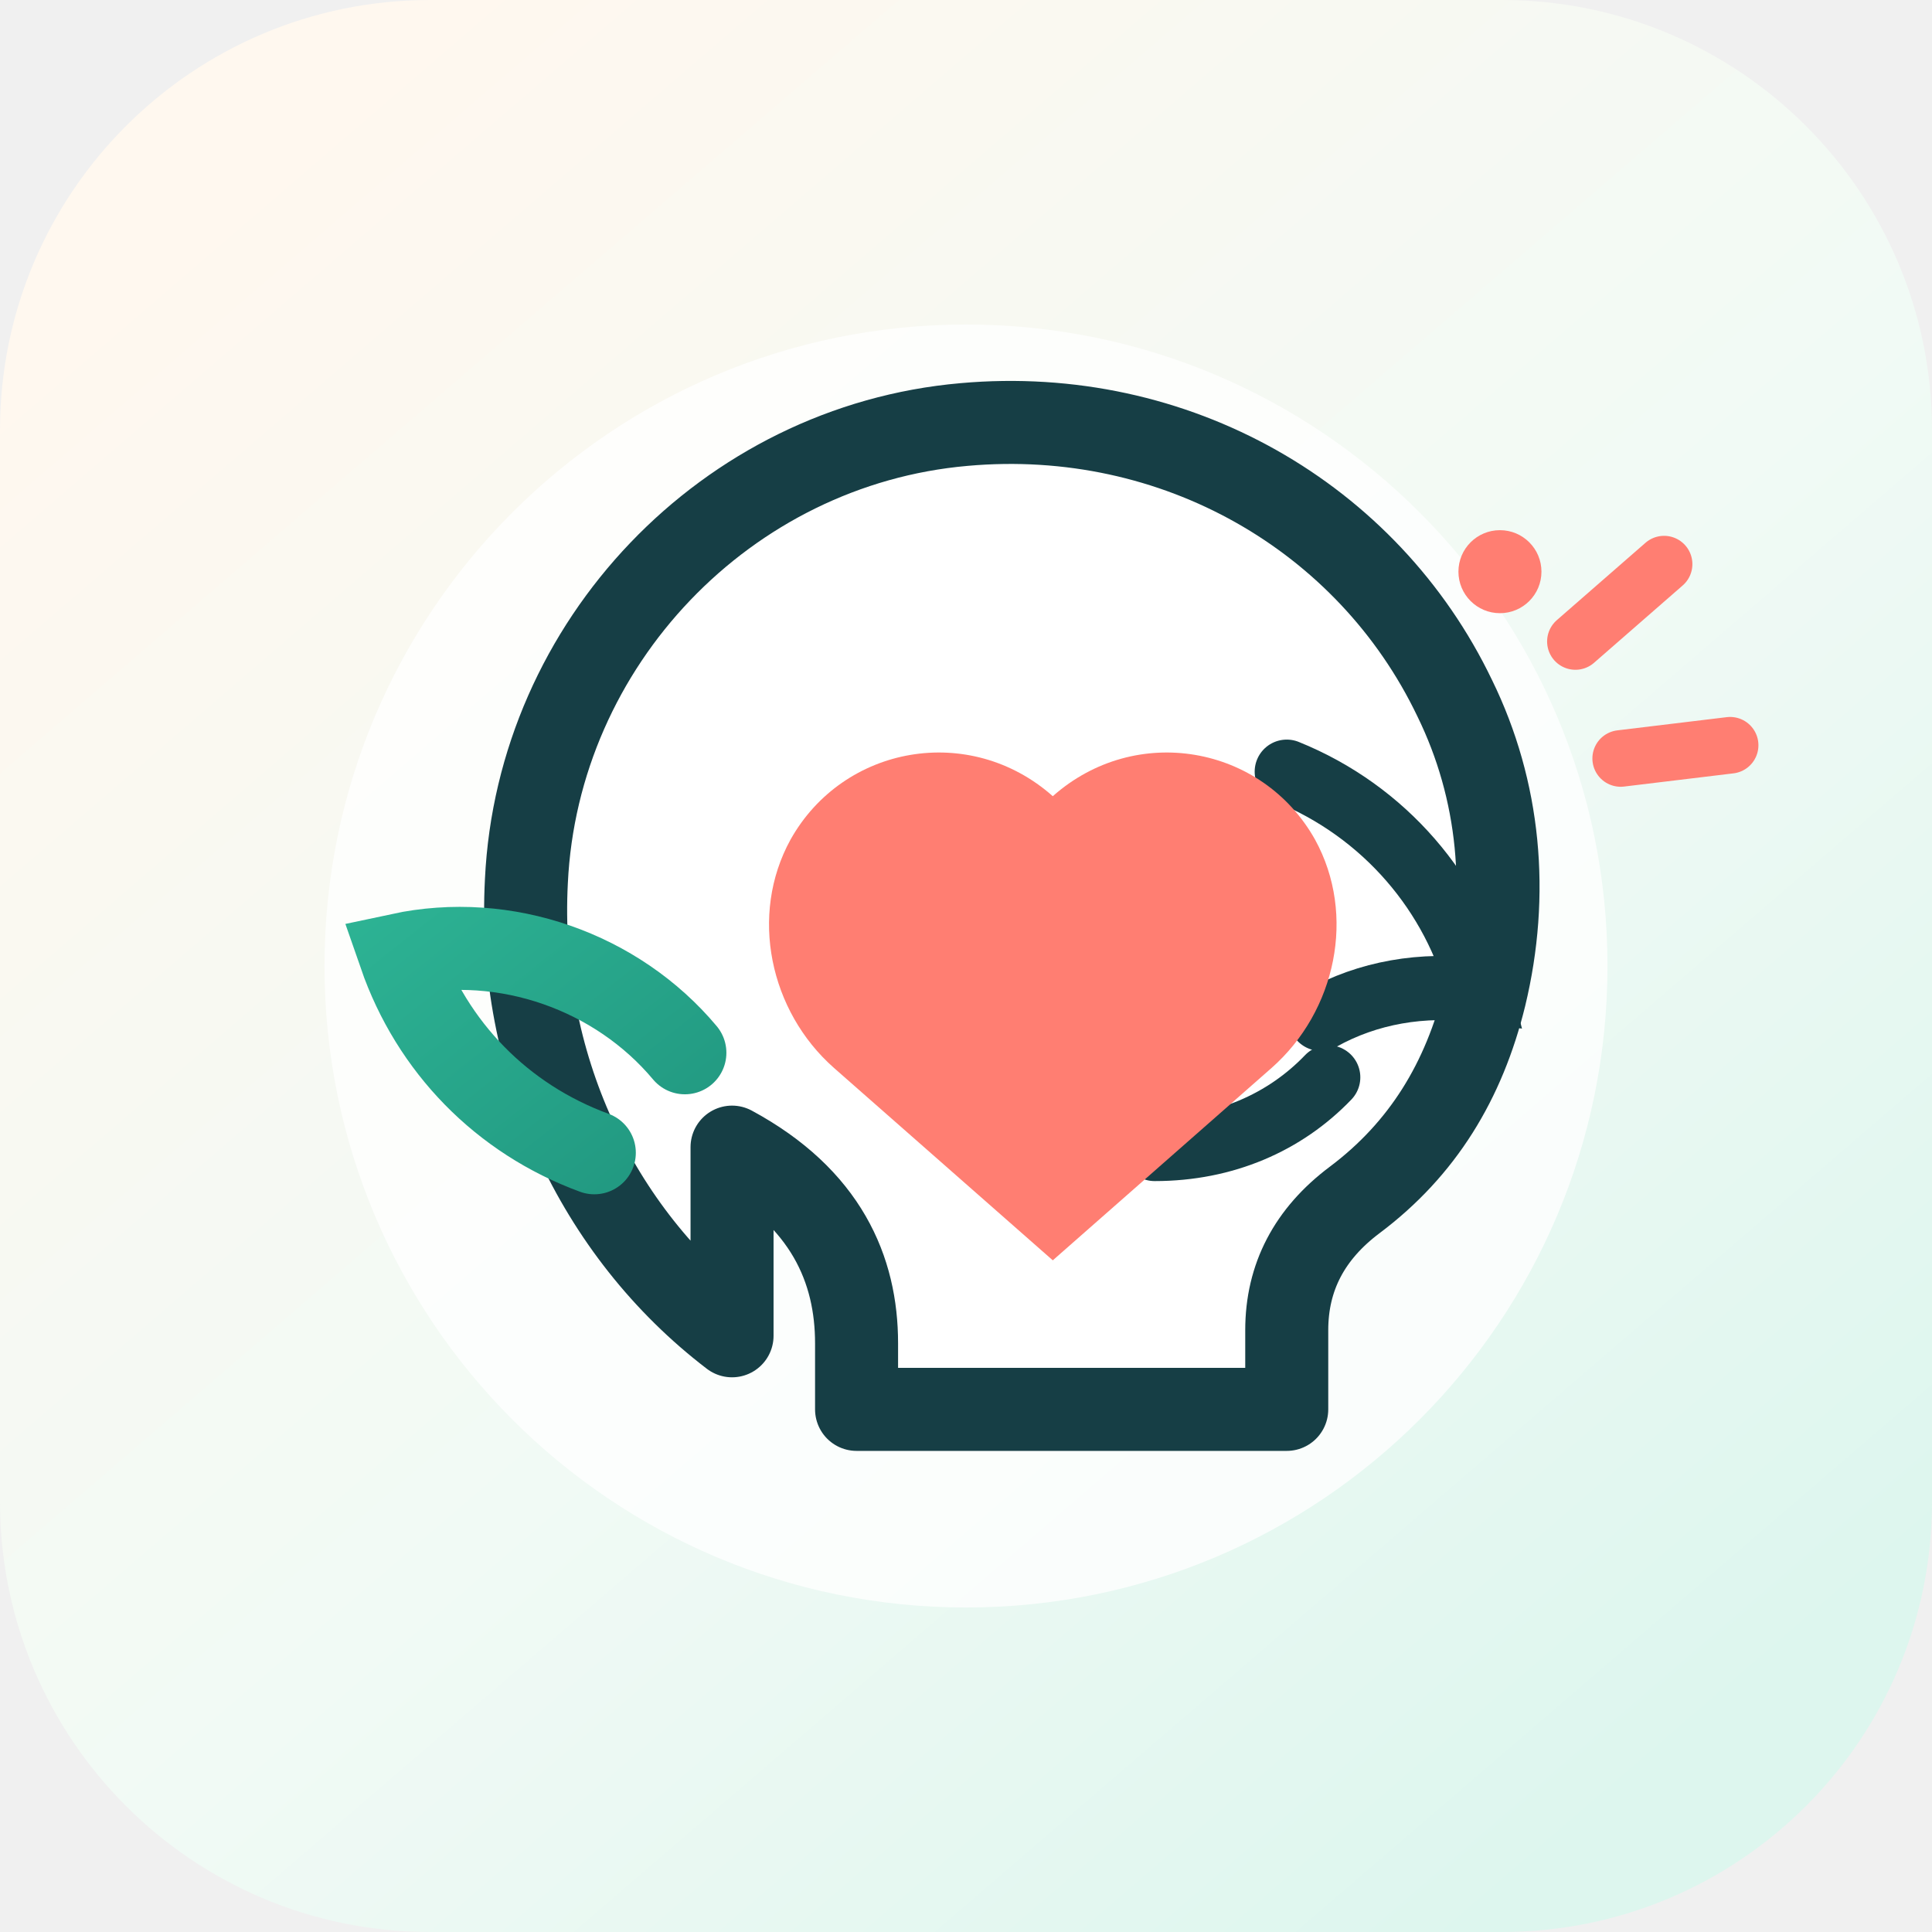
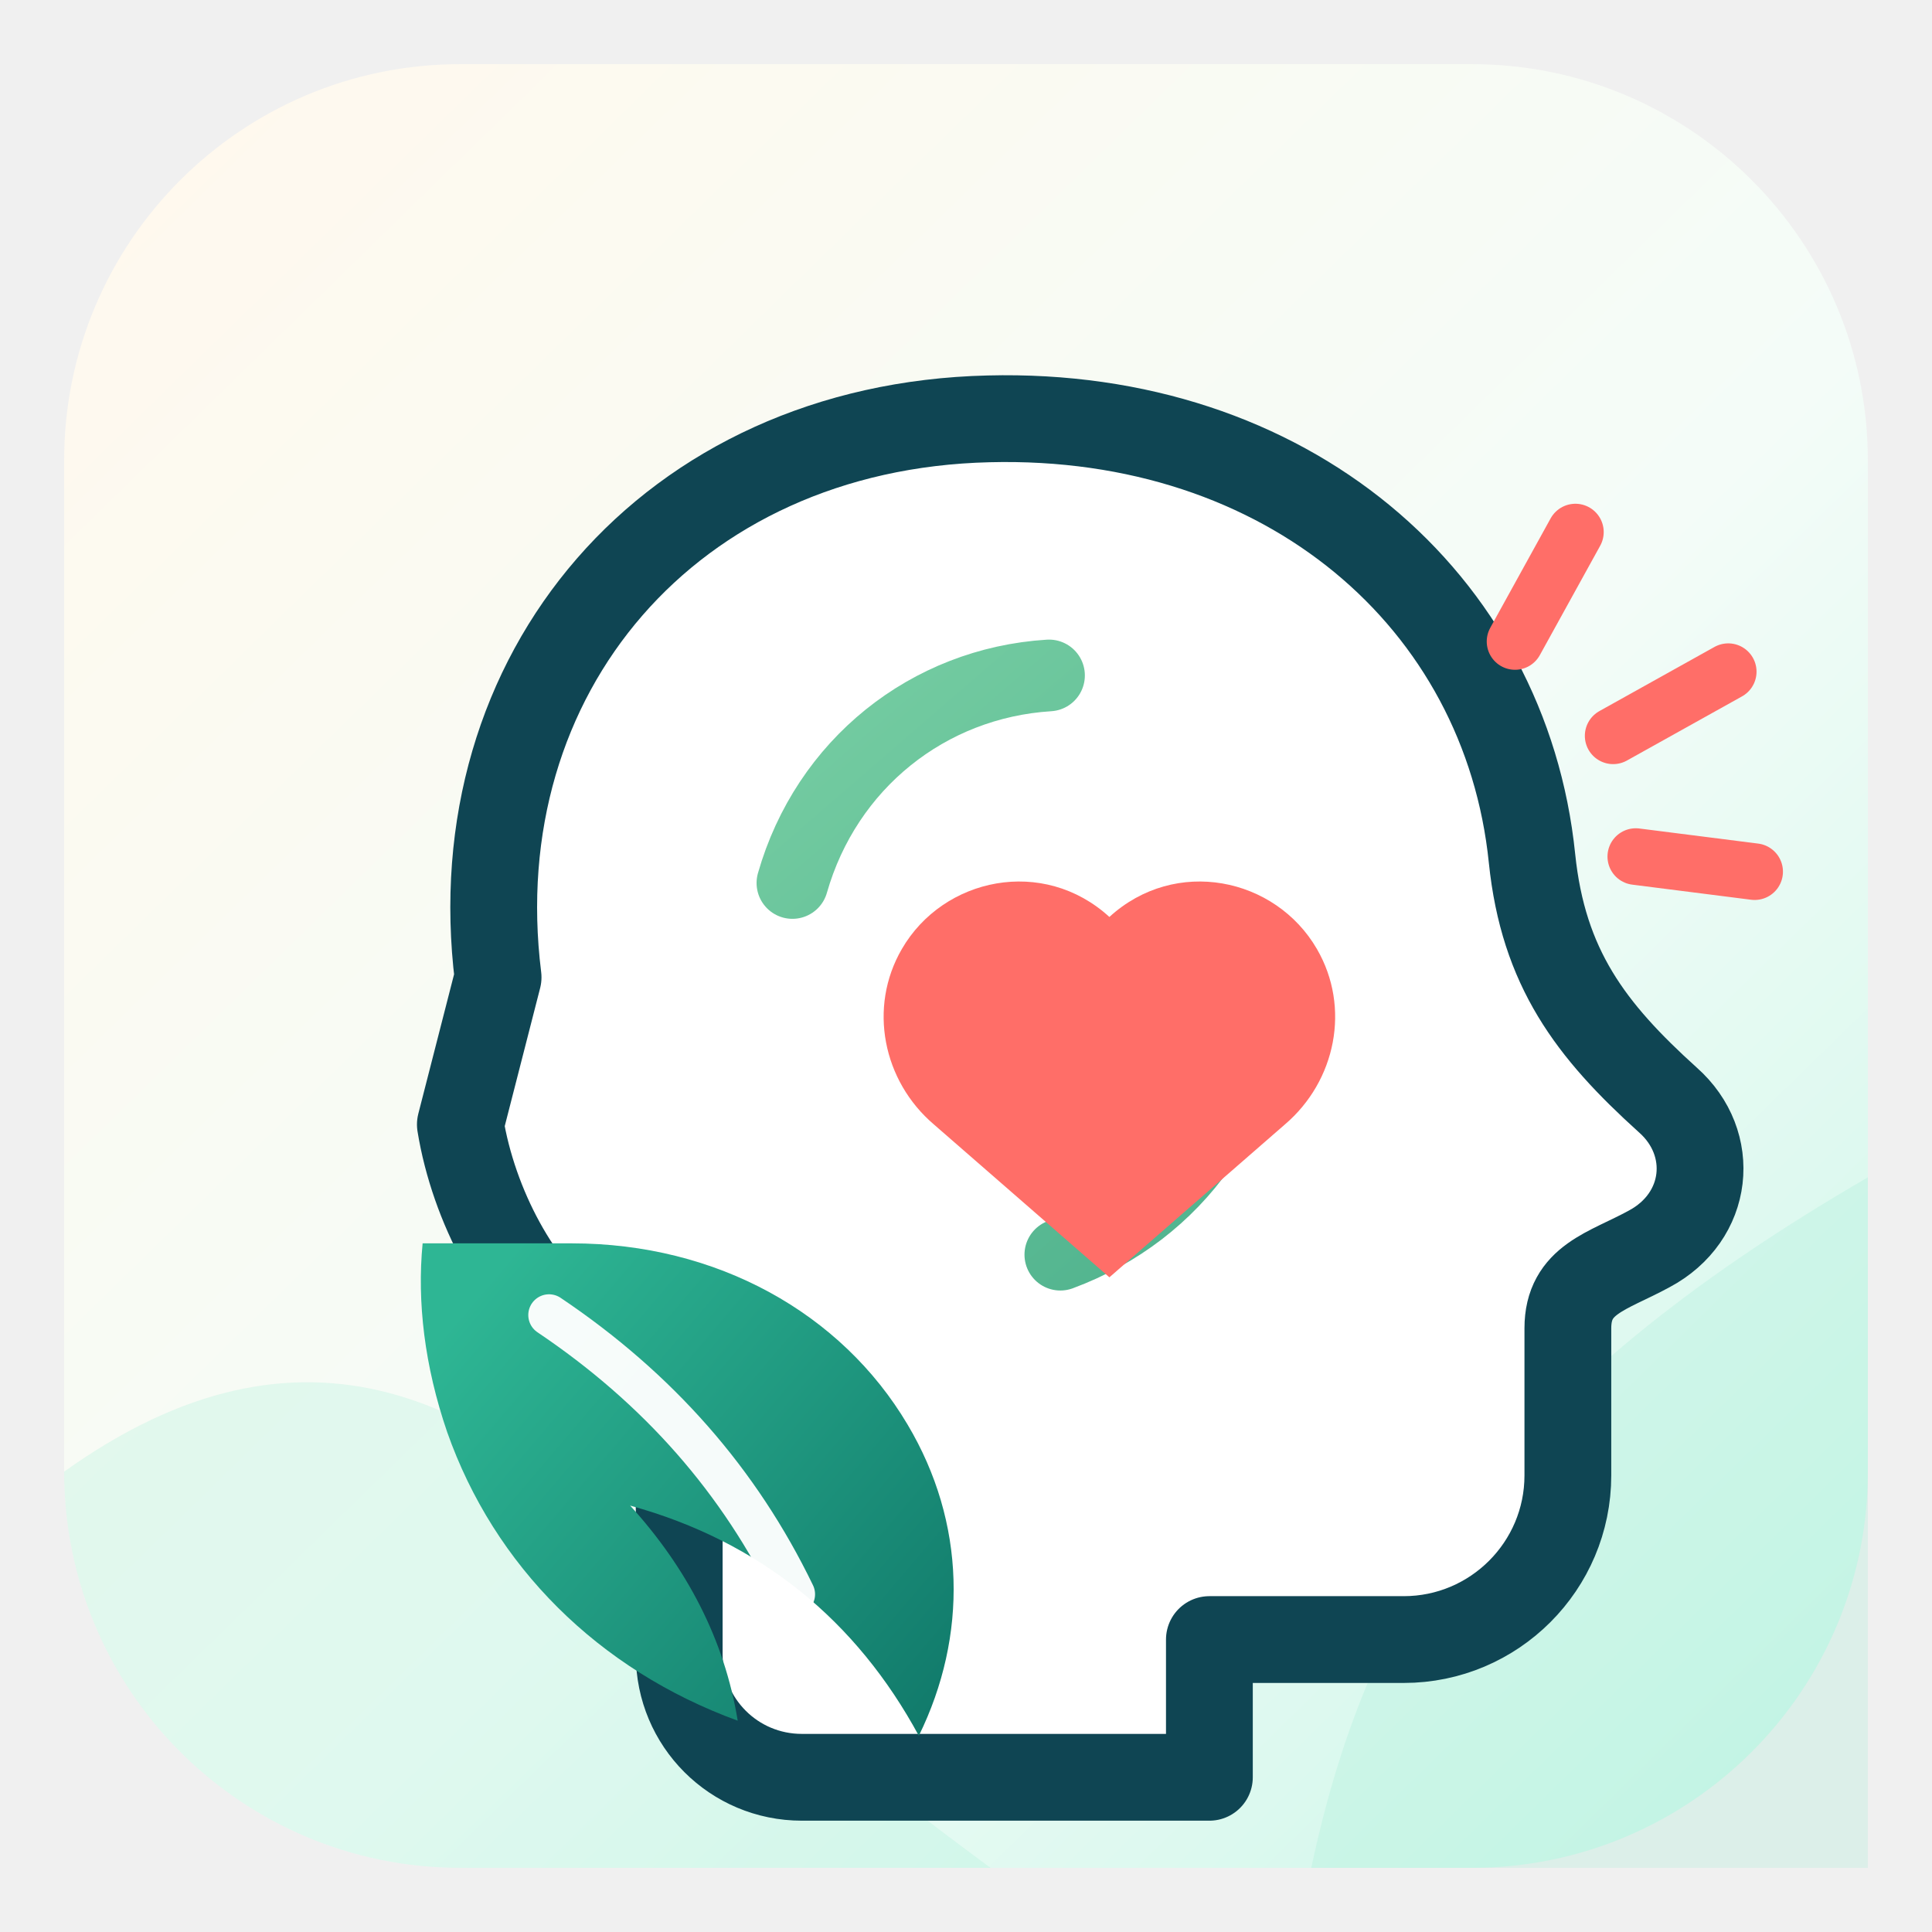
<svg xmlns="http://www.w3.org/2000/svg" viewBox="0 0 1024 1024" role="img" aria-label="낌새">
  <defs>
-     <linearGradient id="bg" x1="140" y1="80" x2="880" y2="940" gradientUnits="userSpaceOnUse">
-       <stop offset="0" stop-color="#FFF8EF" />
-       <stop offset="0.56" stop-color="#F1FAF5" />
-       <stop offset="1" stop-color="#DDF6EE" />
+     <linearGradient id="bg" x1="80" y1="80" x2="930" y2="950" gradientUnits="userSpaceOnUse">
+       <stop offset="0" stop-color="#FFF9EE" />
+       <stop offset=".58" stop-color="#F4FCF8" />
+       <stop offset="1" stop-color="#CFF7EA" />
    </linearGradient>
-     <linearGradient id="signal" x1="420" y1="300" x2="690" y2="640" gradientUnits="userSpaceOnUse">
-       <stop offset="0" stop-color="#2DB394" />
-       <stop offset="1" stop-color="#157C6C" />
+     <linearGradient id="leaf" x1="240" y1="700" x2="510" y2="930" gradientUnits="userSpaceOnUse">
+       <stop offset="0" stop-color="#2EB694" />
+       <stop offset="1" stop-color="#0F7668" />
+     </linearGradient>
+     <linearGradient id="arc" x1="380" y1="350" x2="700" y2="720" gradientUnits="userSpaceOnUse">
+       <stop offset="0" stop-color="#79CFA4" />
+       <stop offset="1" stop-color="#49AE8A" />
    </linearGradient>
  </defs>
-   <rect width="1024" height="1024" rx="228" fill="url(#bg)" />
-   <circle cx="512" cy="512" r="340" fill="#FFFFFF" opacity=".78" />
-   <path d="M388 708c-72-55-114-145-109-241 6-126 106-231 232-242 112-10 214 49 260 145 24 49 29 104 16 158-11 45-33 81-69 108-24 18-36 41-36 69v42H454v-35c0-39-16-77-66-104Z" fill="#FFFFFF" stroke="#163E45" stroke-width="44" stroke-linejoin="round" />
-   <path d="M682 409c52 21 89 65 102 116-30-4-59 1-84 15" fill="none" stroke="#163E45" stroke-width="34" stroke-linecap="round" />
-   <path d="M704 571c-23 24-55 38-92 38" fill="none" stroke="#163E45" stroke-width="34" stroke-linecap="round" />
-   <circle cx="628" cy="431" r="18" fill="#163E45" />
-   <path d="M419 445c28-50 95-62 139-23 44-39 111-27 139 23 22 40 11 91-23 121L558 668 442 566c-34-30-45-81-23-121Z" fill="#FF7E72" />
-   <path d="M315 611c-49-18-86-56-103-105 56-12 115 9 151 52" fill="none" stroke="url(#signal)" stroke-width="44" stroke-linecap="round" />
-   <circle cx="795" cy="303" r="22" fill="#FF7E72" />
-   <path d="M835 340l47-41M859 402l58-7" fill="none" stroke="#FF7E72" stroke-width="30" stroke-linecap="round" />
+   <rect x="34" y="34" width="956" height="956" rx="210" fill="url(#bg)" />
+   <path d="M34 780C160 690 260 738 354 842c51 56 102 97 171 148H244C128 990 34 896 34 780Z" fill="#A9EFD7" opacity=".28" />
+   <path d="M695 990c31-146 102-254 295-366v366H695Z" fill="#9CEBD3" opacity=".24" />
+   <path d="M264 518C244 357 355 226 524 222c158-4 274 96 288 233 6 58 31 91 72 128 26 23 22 62-10 79-22 12-43 16-43 42v78c0 48-39 87-87 87H641v73H425c-36 0-65-29-65-65v-76c0-38-15-66-55-95-30-22-54-67-61-110Z" fill="#FFFFFF" stroke="#0F4553" stroke-width="46" stroke-linecap="round" stroke-linejoin="round" />
+   <path d="M420 468c18-63 72-106 136-110" fill="none" stroke="url(#arc)" stroke-width="38" stroke-linecap="round" />
+   <path d="M666 516c-2 70-42 126-104 149" fill="none" stroke="url(#arc)" stroke-width="38" stroke-linecap="round" />
+   <path d="M478 503c22-38 75-49 110-17 35-32 88-21 110 17 18 31 10 70-17 93l-93 81-93-81c-27-23-35-62-17-93Z" fill="#FF6E68" />
+   <path d="M303 659c77 0 143 37 178 96 31 52 32 112 6 165-33-61-84-103-153-122 30 33 50 71 57 114-74-27-129-82-154-153-12-35-16-69-13-100h79Z" fill="url(#leaf)" />
+   <path d="M291 697c58 39 101 88 130 148" fill="none" stroke="#FFFFFF" stroke-width="22" stroke-linecap="round" opacity=".96" />
+   <path d="M803 340l32-58M855 390l61-34M867 454l63 8" fill="none" stroke="#FF6E68" stroke-width="30" stroke-linecap="round" />
</svg>
